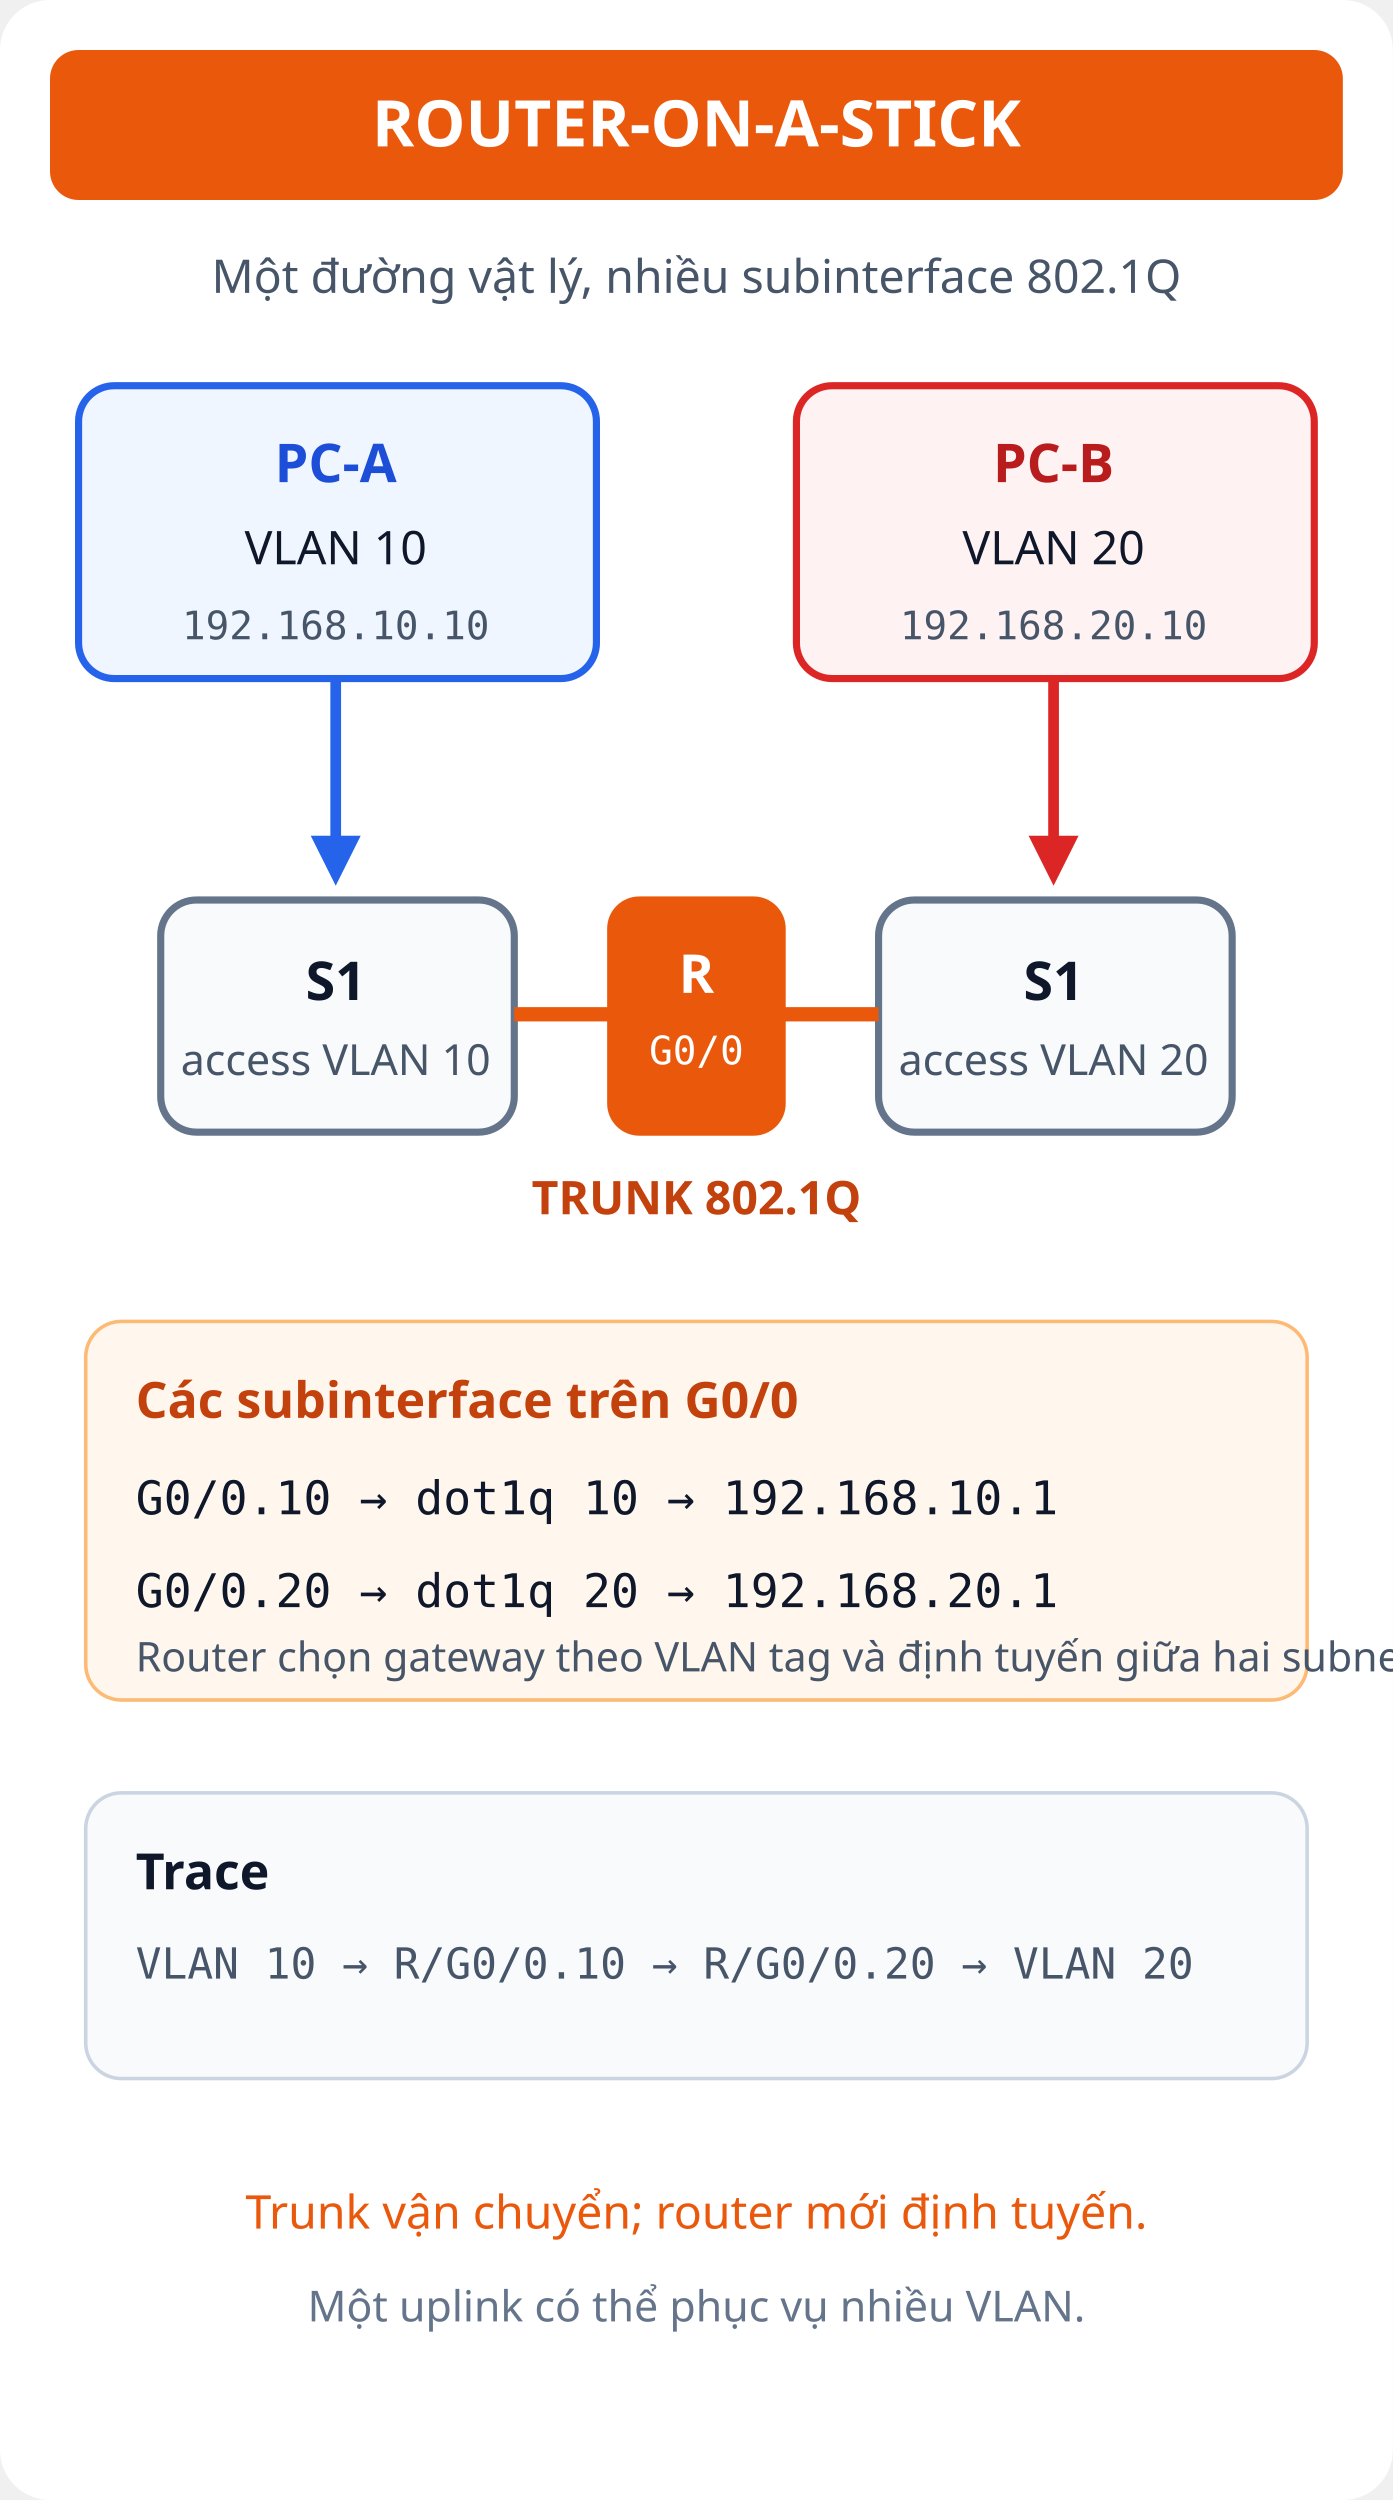
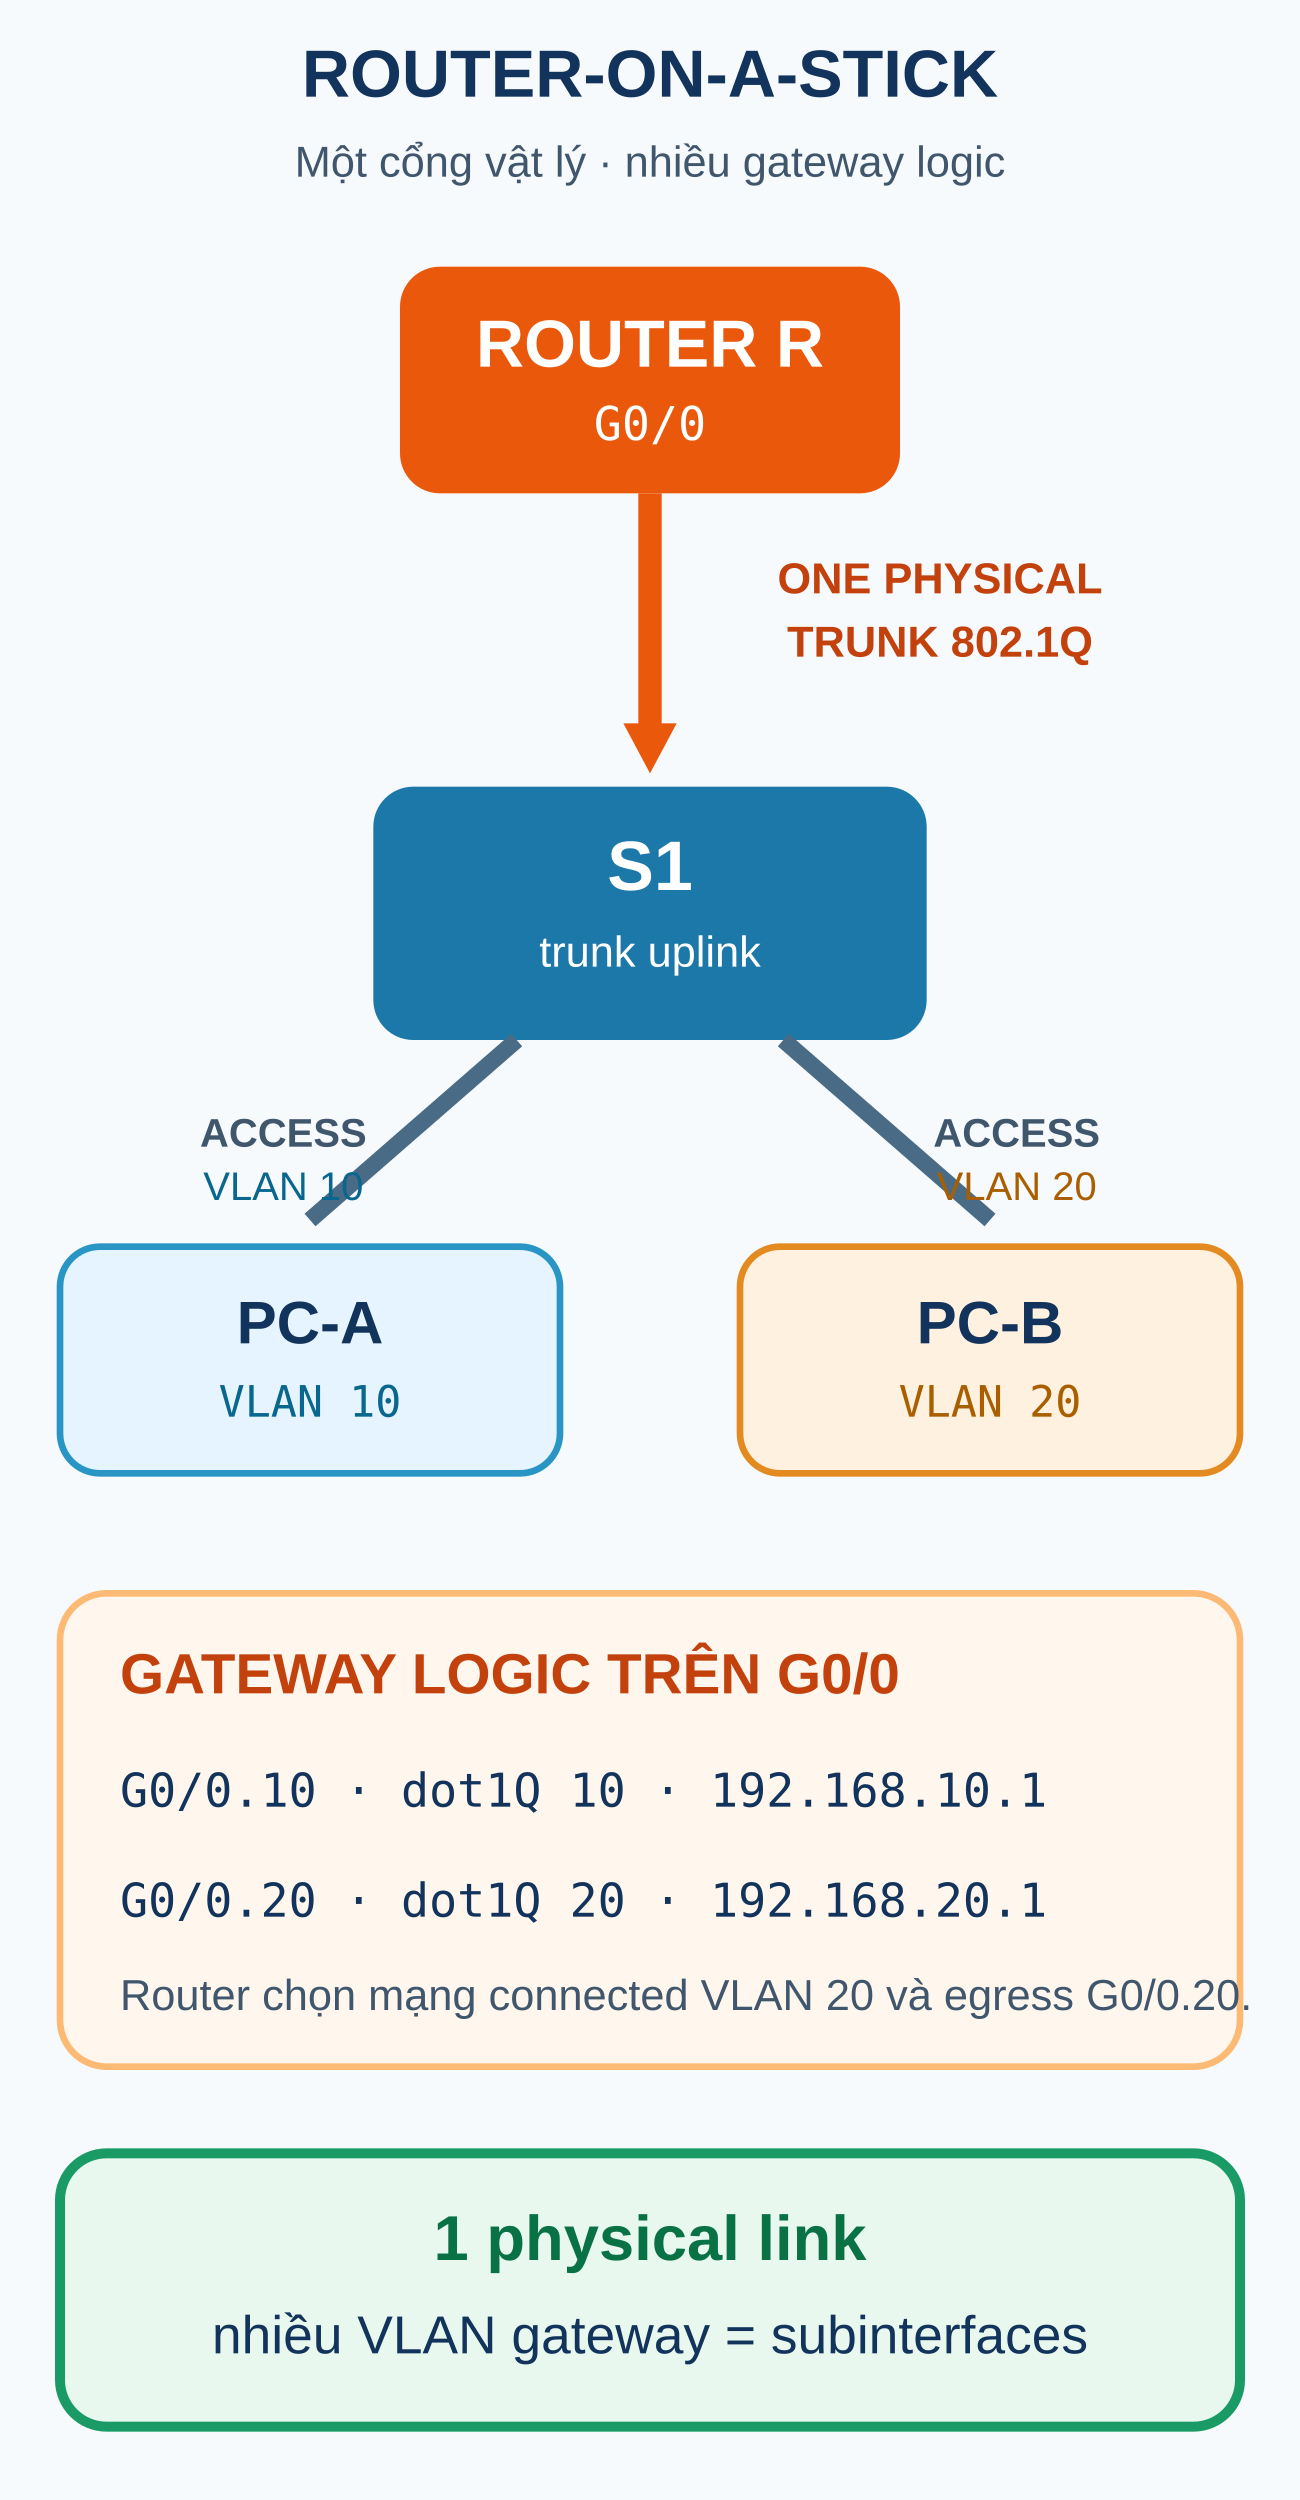
- <svg xmlns="http://www.w3.org/2000/svg" viewBox="0 0 390 700" width="100%" height="100%">
-   <rect width="390" height="700" rx="14" fill="#ffffff" />
-   <rect x="14" y="14" width="362" height="42" rx="8" fill="#ea580c" />
-   <text x="195" y="41" fill="#ffffff" font-family="system-ui, sans-serif" font-size="18" font-weight="700" text-anchor="middle">ROUTER-ON-A-STICK</text>
-   <text x="195" y="82" fill="#475569" font-family="system-ui, sans-serif" font-size="13" text-anchor="middle">Một đường vật lý, nhiều subinterface 802.1Q</text>
-   <rect x="22" y="108" width="145" height="82" rx="10" fill="#eff6ff" stroke="#2563eb" stroke-width="2" />
-   <text x="94" y="135" fill="#1d4ed8" font-family="system-ui, sans-serif" font-size="15" font-weight="700" text-anchor="middle">PC-A</text>
-   <text x="94" y="158" fill="#0f172a" font-family="system-ui, sans-serif" font-size="13" text-anchor="middle">VLAN 10</text>
-   <text x="94" y="179" fill="#475569" font-family="ui-monospace, monospace" font-size="11" text-anchor="middle">192.168.10.10</text>
-   <line x1="94" y1="190" x2="94" y2="236" stroke="#2563eb" stroke-width="3" />
-   <polygon points="94,248 87,234 101,234" fill="#2563eb" />
-   <rect x="45" y="252" width="99" height="65" rx="10" fill="#f8fafc" stroke="#64748b" stroke-width="2" />
-   <text x="94" y="280" fill="#0f172a" font-family="system-ui, sans-serif" font-size="15" font-weight="700" text-anchor="middle">S1</text>
-   <text x="94" y="301" fill="#475569" font-family="system-ui, sans-serif" font-size="12" text-anchor="middle">access VLAN 10</text>
-   <rect x="223" y="108" width="145" height="82" rx="10" fill="#fef2f2" stroke="#dc2626" stroke-width="2" />
-   <text x="295" y="135" fill="#b91c1c" font-family="system-ui, sans-serif" font-size="15" font-weight="700" text-anchor="middle">PC-B</text>
-   <text x="295" y="158" fill="#0f172a" font-family="system-ui, sans-serif" font-size="13" text-anchor="middle">VLAN 20</text>
-   <text x="295" y="179" fill="#475569" font-family="ui-monospace, monospace" font-size="11" text-anchor="middle">192.168.20.10</text>
-   <line x1="295" y1="190" x2="295" y2="236" stroke="#dc2626" stroke-width="3" />
-   <polygon points="295,248 288,234 302,234" fill="#dc2626" />
-   <rect x="246" y="252" width="99" height="65" rx="10" fill="#f8fafc" stroke="#64748b" stroke-width="2" />
-   <text x="295" y="280" fill="#0f172a" font-family="system-ui, sans-serif" font-size="15" font-weight="700" text-anchor="middle">S1</text>
-   <text x="295" y="301" fill="#475569" font-family="system-ui, sans-serif" font-size="12" text-anchor="middle">access VLAN 20</text>
-   <line x1="144" y1="284" x2="174" y2="284" stroke="#ea580c" stroke-width="4" />
-   <line x1="216" y1="284" x2="246" y2="284" stroke="#ea580c" stroke-width="4" />
-   <rect x="170" y="251" width="50" height="67" rx="9" fill="#ea580c" />
-   <text x="195" y="278" fill="#ffffff" font-family="system-ui, sans-serif" font-size="15" font-weight="700" text-anchor="middle">R</text>
-   <text x="195" y="298" fill="#ffffff" font-family="ui-monospace, monospace" font-size="11" text-anchor="middle">G0/0</text>
-   <text x="195" y="340" fill="#c2410c" font-family="system-ui, sans-serif" font-size="13" font-weight="700" text-anchor="middle">TRUNK 802.1Q</text>
-   <rect x="24" y="370" width="342" height="106" rx="10" fill="#fff7ed" stroke="#fdba74" />
-   <text x="38" y="397" fill="#c2410c" font-family="system-ui, sans-serif" font-size="14" font-weight="700">Các subinterface trên G0/0</text>
-   <text x="38" y="424" fill="#0f172a" font-family="ui-monospace, monospace" font-size="13">G0/0.10  →  dot1q 10  →  192.168.10.1</text>
-   <text x="38" y="450" fill="#0f172a" font-family="ui-monospace, monospace" font-size="13">G0/0.20  →  dot1q 20  →  192.168.20.1</text>
-   <text x="38" y="468" fill="#475569" font-family="system-ui, sans-serif" font-size="11.5">Router chọn gateway theo VLAN tag và định tuyến giữa hai subnet.</text>
-   <rect x="24" y="502" width="342" height="80" rx="10" fill="#f8fafc" stroke="#cbd5e1" />
-   <text x="38" y="529" fill="#0f172a" font-family="system-ui, sans-serif" font-size="14" font-weight="700">Trace</text>
-   <text x="38" y="554" fill="#475569" font-family="ui-monospace, monospace" font-size="12">VLAN 10 → R/G0/0.10 → R/G0/0.20 → VLAN 20</text>
-   <text x="195" y="624" fill="#ea580c" font-family="system-ui, sans-serif" font-size="13" text-anchor="middle">Trunk vận chuyển; router mới định tuyến.</text>
-   <text x="195" y="650" fill="#64748b" font-family="system-ui, sans-serif" font-size="12" text-anchor="middle">Một uplink có thể phục vụ nhiều VLAN.</text>
+ <svg xmlns="http://www.w3.org/2000/svg" viewBox="0 0 390 750" role="img" aria-labelledby="title desc">
+   <rect width="390" height="750" fill="#f7fafc" />
+   <text x="195" y="29" text-anchor="middle" font-family="Arial,sans-serif" font-size="20" font-weight="700" fill="#12335b">ROUTER-ON-A-STICK</text>
+   <text x="195" y="53" text-anchor="middle" font-family="Arial,sans-serif" font-size="13" fill="#40566d">Một cổng vật lý · nhiều gateway logic</text>
+   <rect x="120" y="80" width="150" height="68" rx="12" fill="#ea580c" />
+   <text x="195" y="110" text-anchor="middle" font-family="Arial,sans-serif" font-size="20" font-weight="700" fill="#ffffff">ROUTER R</text>
+   <text x="195" y="132" text-anchor="middle" font-family="ui-monospace,monospace" font-size="14" fill="#ffffff">G0/0</text>
+   <line x1="195" y1="148" x2="195" y2="220" stroke="#ea580c" stroke-width="7" />
+   <polygon points="195,232 187,217 203,217" fill="#ea580c" />
+   <text x="282" y="178" text-anchor="middle" font-family="Arial,sans-serif" font-size="13" font-weight="700" fill="#c2410c">ONE PHYSICAL</text>
+   <text x="282" y="197" text-anchor="middle" font-family="Arial,sans-serif" font-size="13" font-weight="700" fill="#c2410c">TRUNK 802.1Q</text>
+   <rect x="112" y="236" width="166" height="76" rx="12" fill="#1b78a8" />
+   <text x="195" y="267" text-anchor="middle" font-family="Arial,sans-serif" font-size="21" font-weight="700" fill="#ffffff">S1</text>
+   <text x="195" y="290" text-anchor="middle" font-family="Arial,sans-serif" font-size="13" fill="#ffffff">trunk uplink</text>
+   <line x1="155" y1="312" x2="93" y2="366" stroke="#496b86" stroke-width="5" />
+   <line x1="235" y1="312" x2="297" y2="366" stroke="#496b86" stroke-width="5" />
+   <text x="85" y="344" text-anchor="middle" font-family="Arial,sans-serif" font-size="12" font-weight="700" fill="#40566d">ACCESS</text>
+   <text x="85" y="360" text-anchor="middle" font-family="Arial,sans-serif" font-size="12" fill="#08668f">VLAN 10</text>
+   <text x="305" y="344" text-anchor="middle" font-family="Arial,sans-serif" font-size="12" font-weight="700" fill="#40566d">ACCESS</text>
+   <text x="305" y="360" text-anchor="middle" font-family="Arial,sans-serif" font-size="12" fill="#a95f00">VLAN 20</text>
+   <rect x="18" y="374" width="150" height="68" rx="12" fill="#e5f4ff" stroke="#2995c5" stroke-width="2" />
+   <text x="93" y="403" text-anchor="middle" font-family="Arial,sans-serif" font-size="18" font-weight="700" fill="#12335b">PC-A</text>
+   <text x="93" y="425" text-anchor="middle" font-family="ui-monospace,monospace" font-size="13" fill="#08668f">VLAN 10</text>
+   <rect x="222" y="374" width="150" height="68" rx="12" fill="#fff1df" stroke="#e38b20" stroke-width="2" />
+   <text x="297" y="403" text-anchor="middle" font-family="Arial,sans-serif" font-size="18" font-weight="700" fill="#12335b">PC-B</text>
+   <text x="297" y="425" text-anchor="middle" font-family="ui-monospace,monospace" font-size="13" fill="#a95f00">VLAN 20</text>
+   <rect x="18" y="478" width="354" height="142" rx="14" fill="#fff7ed" stroke="#fdba74" stroke-width="2" />
+   <text x="36" y="508" font-family="Arial,sans-serif" font-size="17" font-weight="700" fill="#c2410c">GATEWAY LOGIC TRÊN G0/0</text>
+   <text x="36" y="542" font-family="ui-monospace,monospace" font-size="14" fill="#12335b">G0/0.10  ·  dot1Q 10  ·  192.168.10.1</text>
+   <text x="36" y="575" font-family="ui-monospace,monospace" font-size="14" fill="#12335b">G0/0.20  ·  dot1Q 20  ·  192.168.20.1</text>
+   <text x="36" y="603" font-family="Arial,sans-serif" font-size="13" fill="#40566d">Router chọn mạng connected VLAN 20 và egress G0/0.20.</text>
+   <rect x="18" y="646" width="354" height="82" rx="14" fill="#e8f8ef" stroke="#1a9b65" stroke-width="3" />
+   <text x="195" y="678" text-anchor="middle" font-family="Arial,sans-serif" font-size="19" font-weight="700" fill="#087245">1 physical link</text>
+   <text x="195" y="706" text-anchor="middle" font-family="Arial,sans-serif" font-size="16" fill="#12335b">nhiều VLAN gateway = subinterfaces</text>
</svg>
